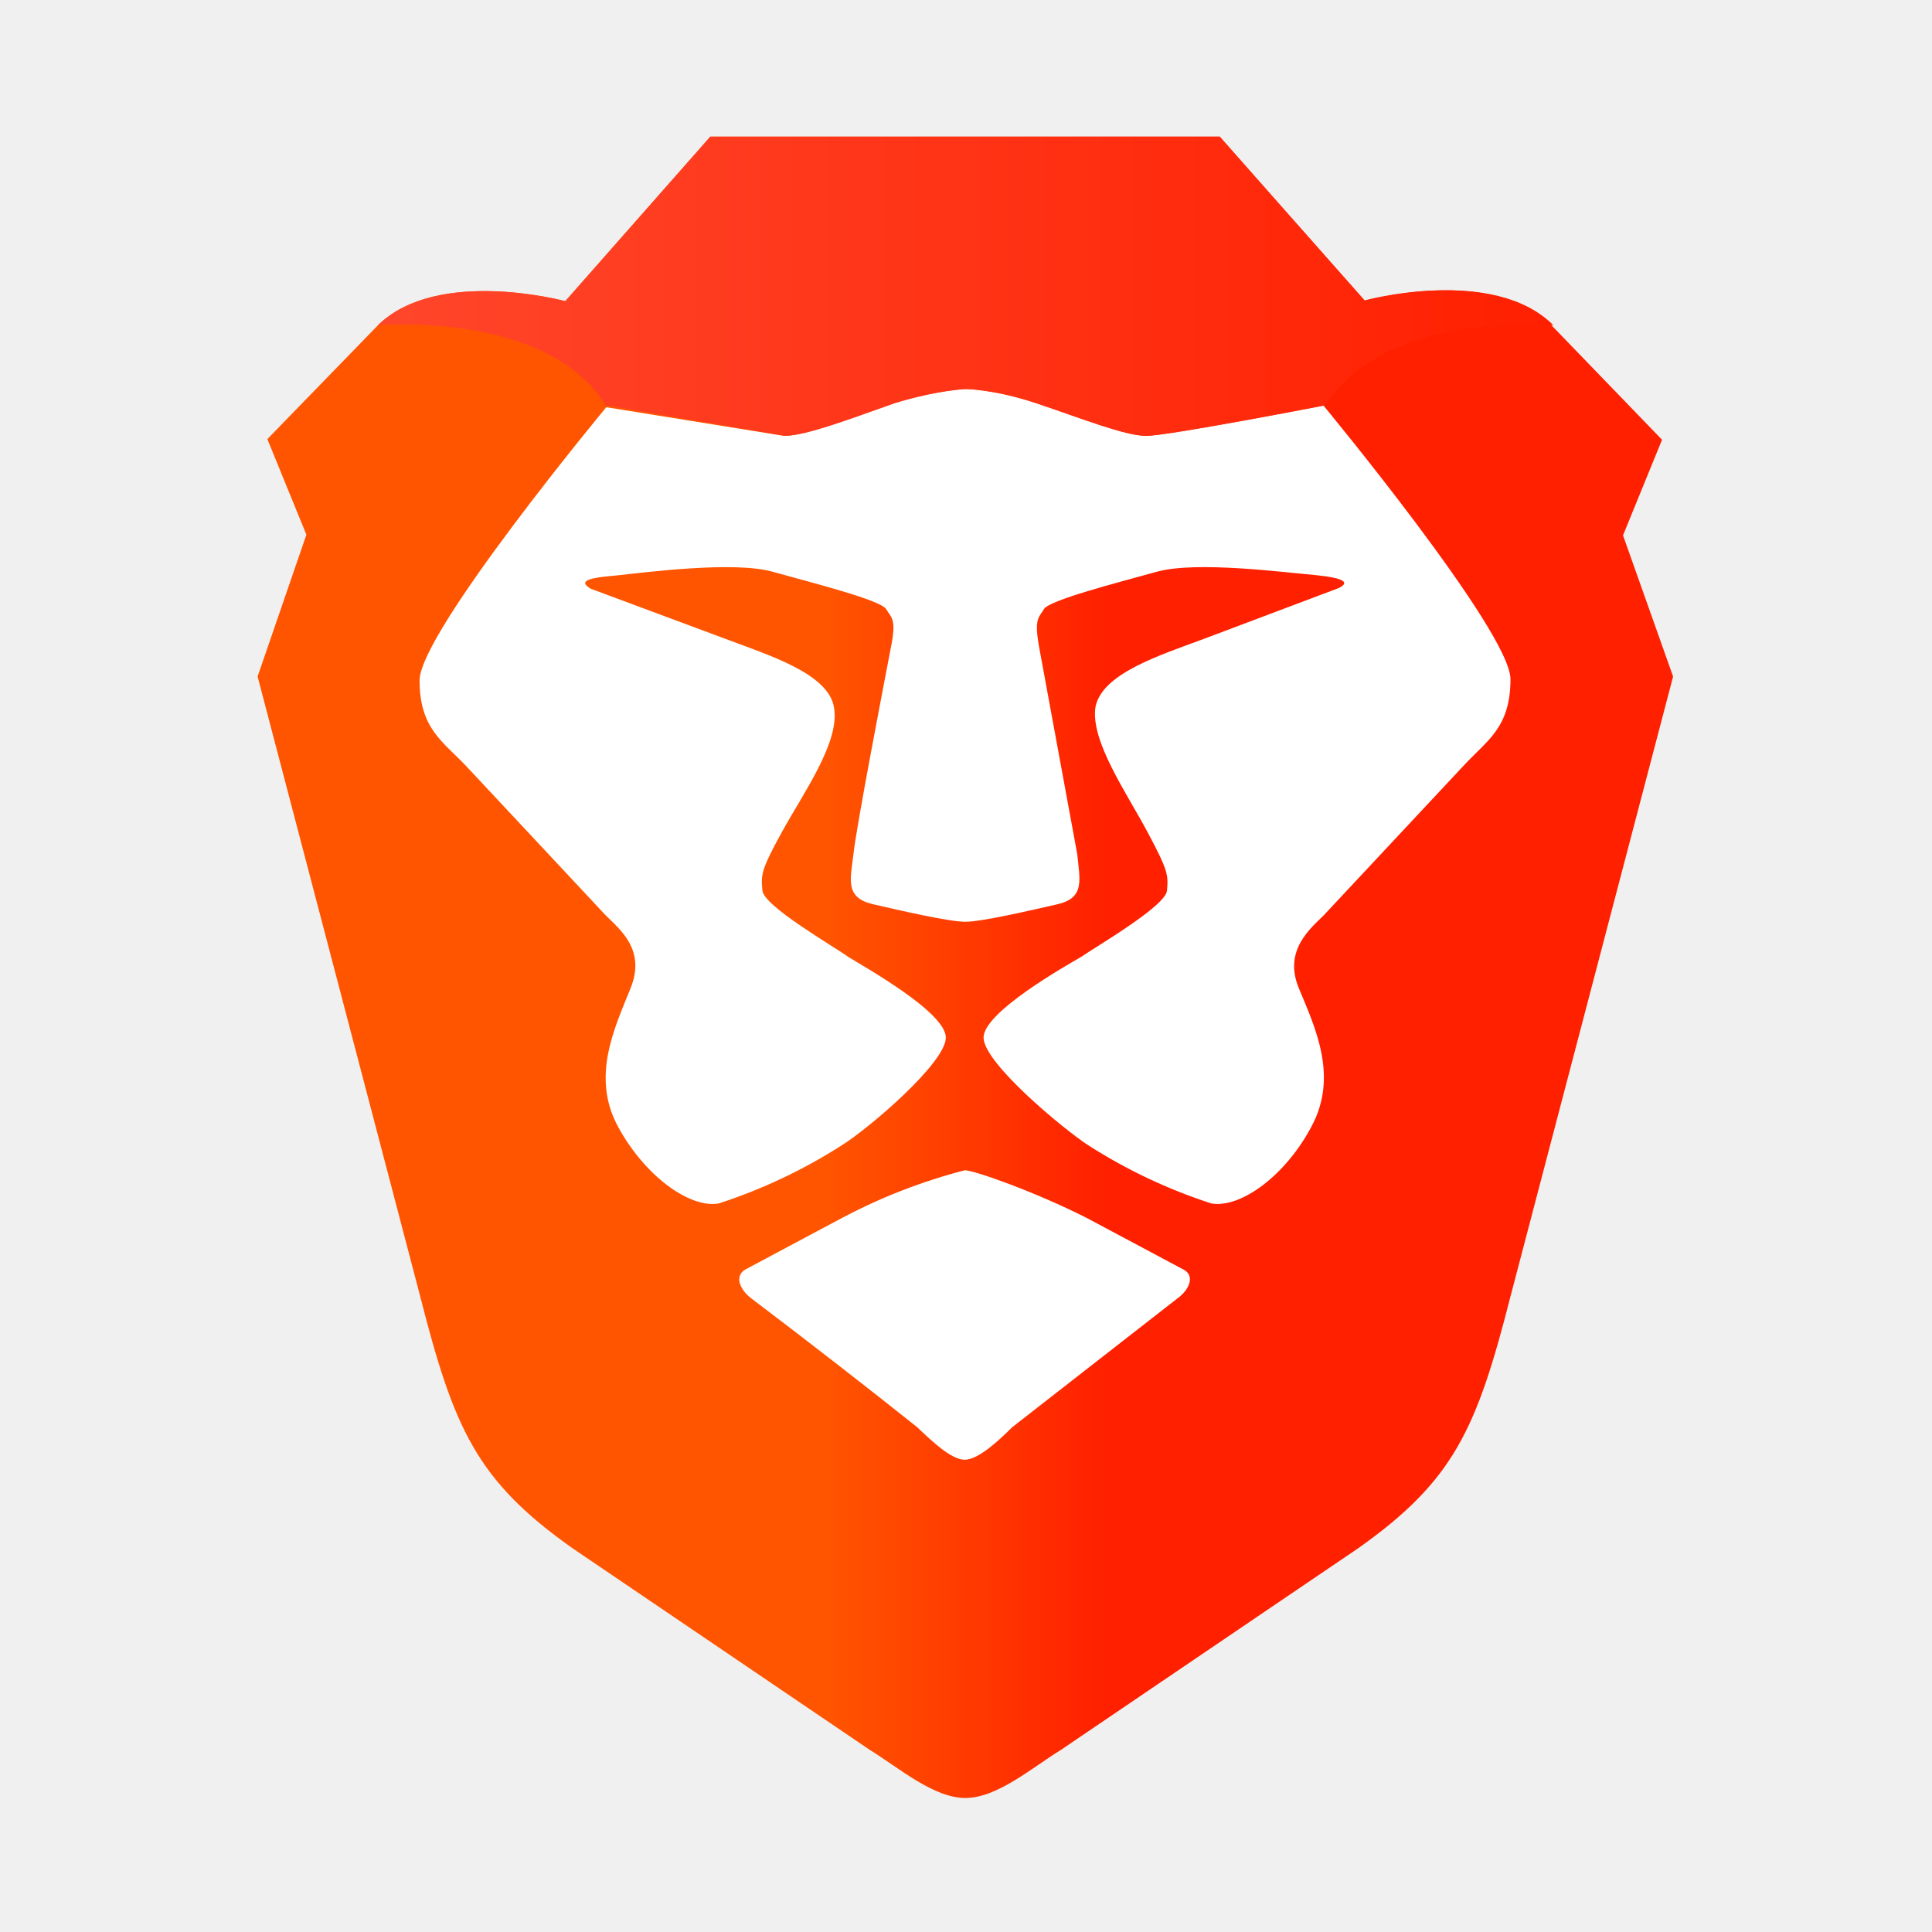
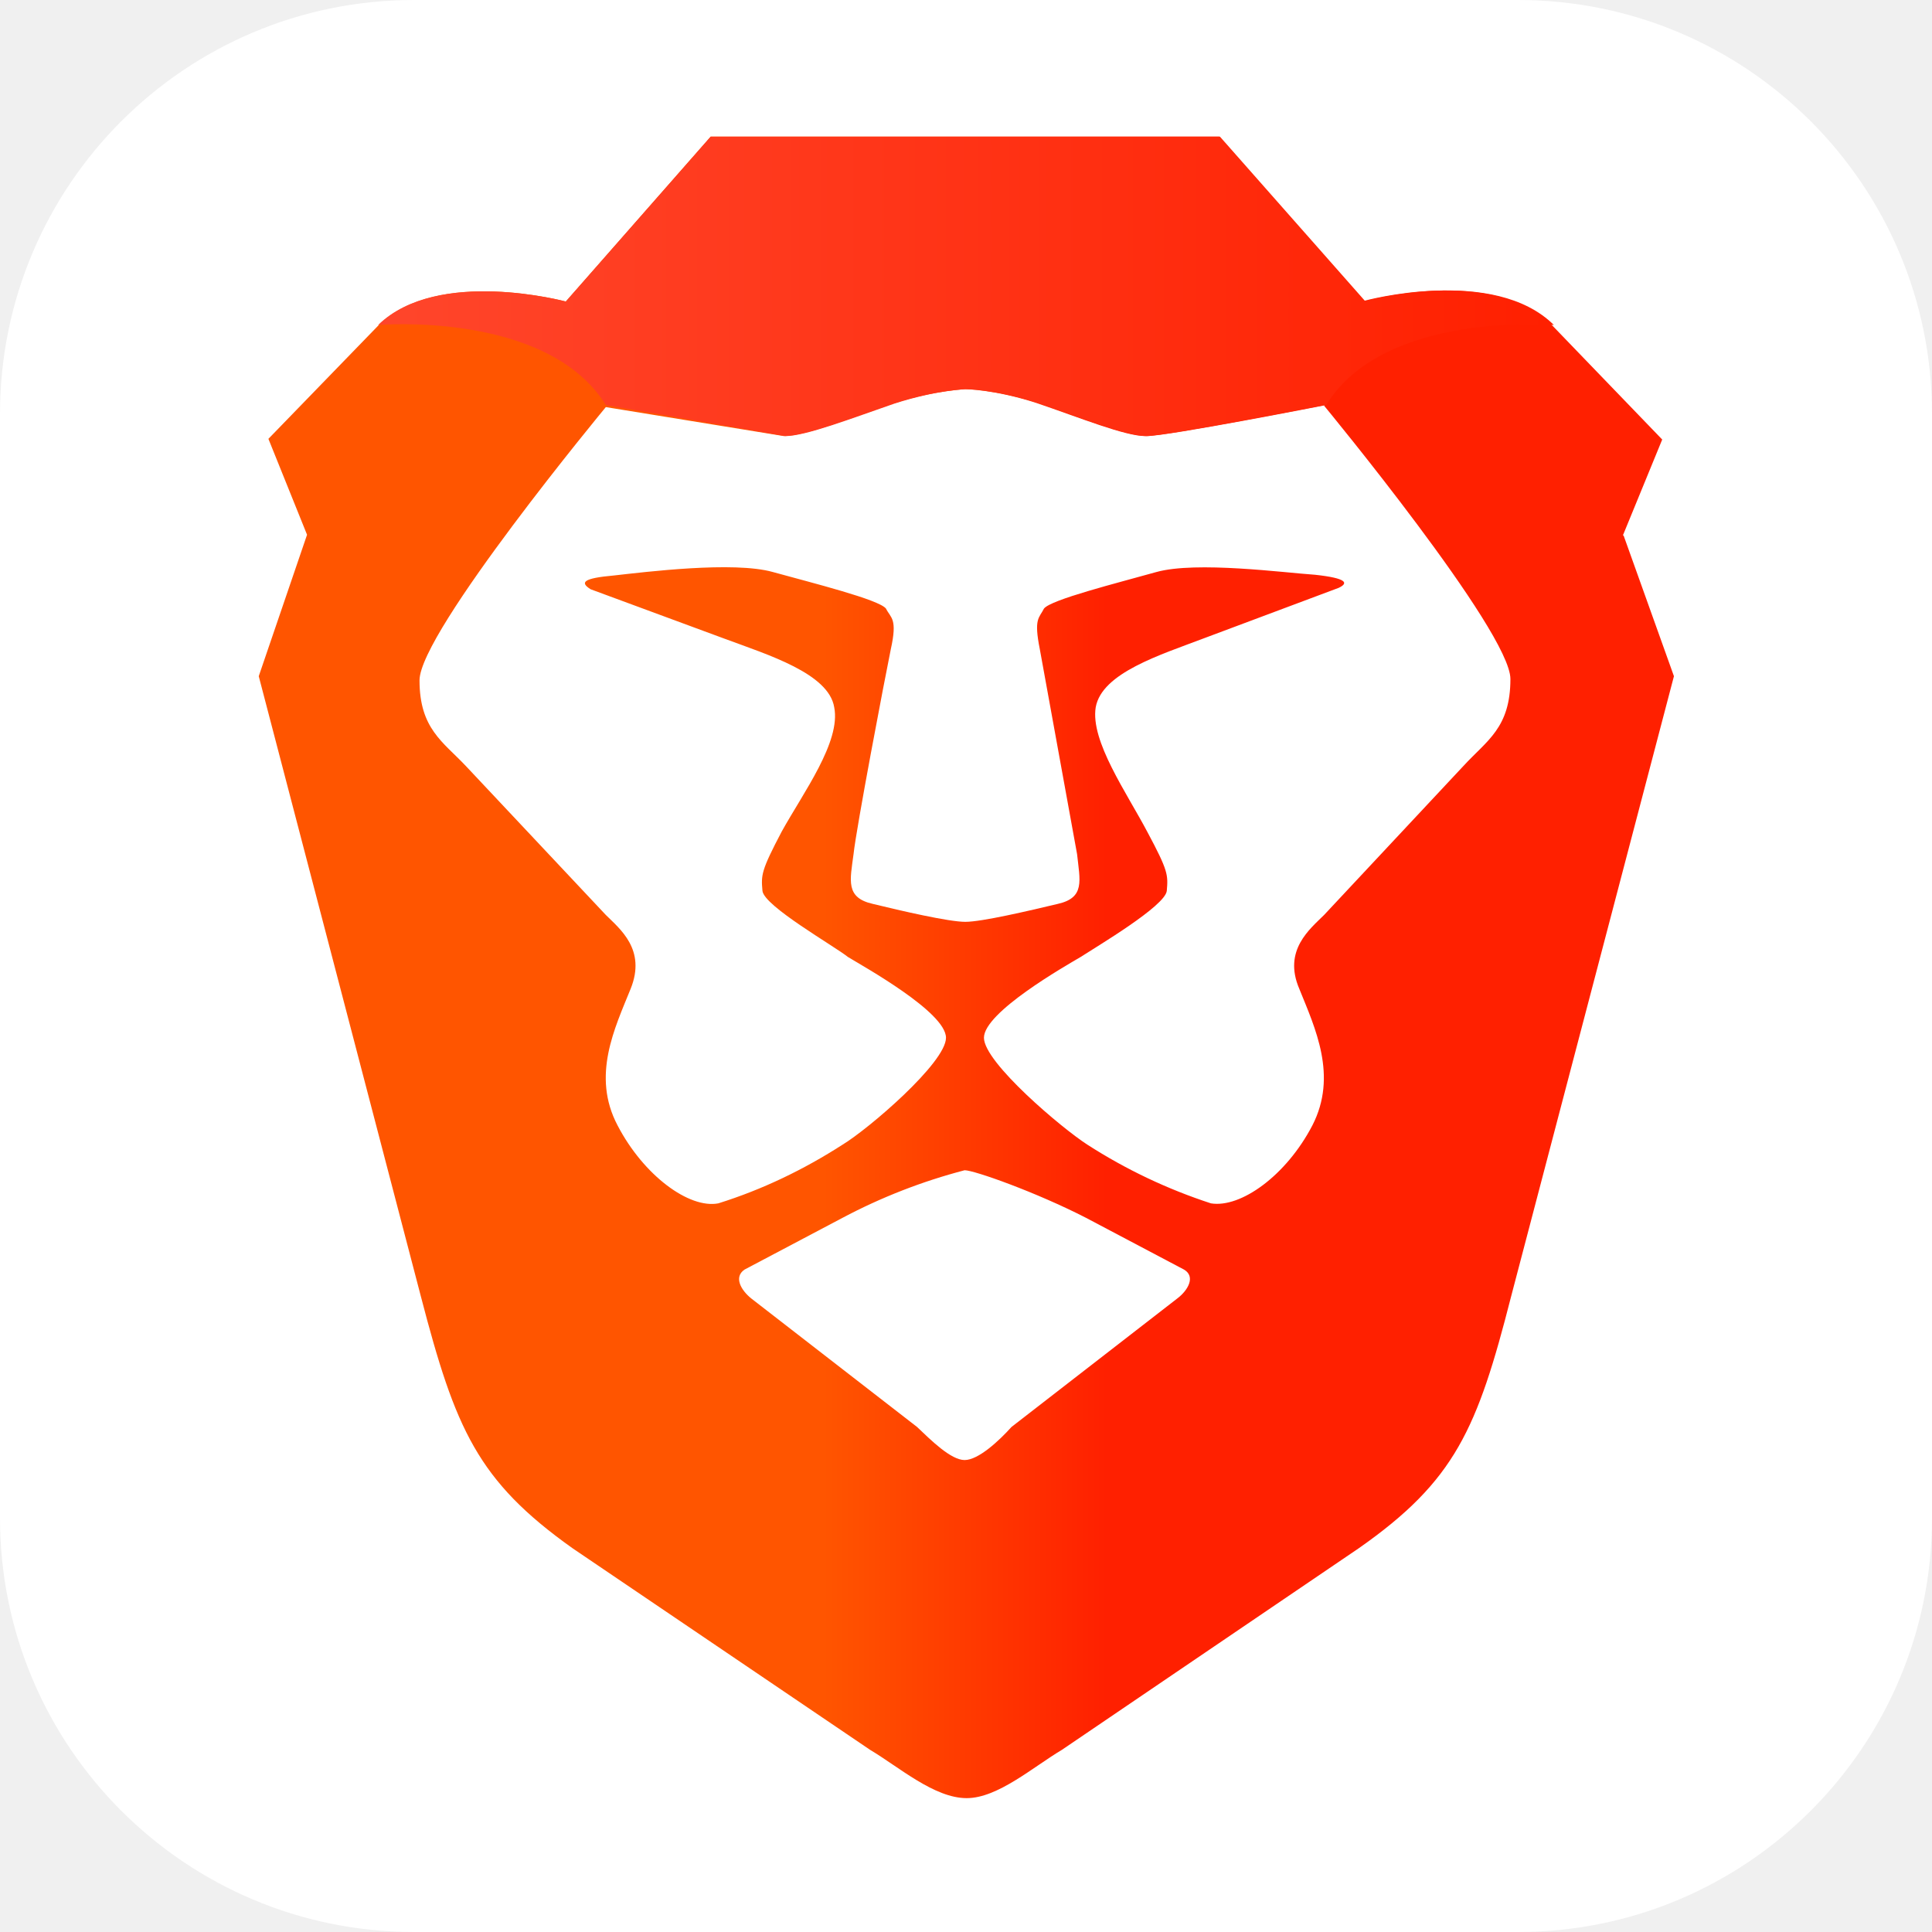
- <svg xmlns="http://www.w3.org/2000/svg" width="2770" height="2770" viewBox="-100 -100 2970 2970" style="background-color:white">
-   <linearGradient id="a" y1="51%" y2="51%">
-     <stop offset=".4" stop-color="#f50" />
-     <stop offset=".6" stop-color="#ff2000" />
-   </linearGradient>
-   <linearGradient id="b" x1="2%" y1="51%" y2="51%">
-     <stop offset="0" stop-color="#ff452a" />
-     <stop offset="1" stop-color="#ff2000" />
-   </linearGradient>
-   <path fill="url(#a)" d="m2395 723 60-147-170-176c-92-92-288-38-288-38l-222-252H992L769 363s-196-53-288 37L311 575l60 147-75 218 250 953c52 204 87 283 234 387l457 310c44 27 98 74 147 74s103-47 147-74l457-310c147-104 182-183 234-387l250-953z" />
-   <path fill="#fff" d="M1935 524s287 347 287 420c0 75-36 94-72 133l-215 230c-20 20-63 54-38 113 25 60 60 134 20 210-40 77-110 128-155 120a820 820 0 0 1-190-90c-38-25-160-126-160-165s126-110 150-124c23-16 130-78 132-102s2-30-30-90-88-140-80-192c10-52 100-80 167-105l207-78c16-8 12-15-36-20-48-4-183-22-244-5s-163 43-173 57c-8 14-16 14-7 62l58 315c4 40 12 67-30 77-44 10-117 27-142 27s-99-17-142-27-35-37-30-77c4-40 48-268 57-315 10-48 1-48-7-62-10-14-113-40-174-57-60-17-196 1-244 6-48 4-52 10-36 20l207 77c66 25 158 53 167 105 10 53-47 132-80 192s-32 66-30 90 110 86 132 102c24 15 150 85 150 124s-119 140-159 165a820 820 0 0 1-190 90c-45 8-115-43-156-120-40-76-4-150 20-210 25-60-17-92-38-113l-215-230c-35-37-71-57-71-131s287-420 287-420l273 44c32 0 103-27 168-50 65-20 110-22 110-22s44 0 110 22 136 50 168 50c33 0 275-47 275-47zm-215 1328c18 10 7 32-10 44l-254 198c-20 20-52 50-73 50s-52-30-73-50a13200 13200 0 0 0-255-198c-16-12-27-33-10-44l150-80a870 870 0 0 1 188-73c15 0 110 34 187 73l150 80z" />
-   <path fill="url(#b)" d="m1999 363-224-253H992L769 363s-196-53-288 37c0 0 260-23 350 123l276 47c32 0 103-27 168-50 65-20 110-22 110-22s44 0 110 22 136 50 168 50c33 0 275-47 275-47 90-146 350-123 350-123-92-92-288-38-288-38" />
+ <svg xmlns="http://www.w3.org/2000/svg" fill="none" viewBox="0 0 28 28">
+   <rect width="28" height="28" fill="#fff" rx="6" />
+   <path fill="url(#a)" d="m23.52 7.76.57-1.39-1.6-1.66c-.87-.86-2.72-.35-2.72-.35l-2.1-2.38H10.3L8.2 4.37s-1.85-.5-2.71.34l-1.6 1.65.56 1.39-.7 2.05 2.35 8.99c.5 1.92.82 2.67 2.2 3.65l4.31 2.92c.42.25.93.7 1.4.7.45 0 .96-.45 1.38-.7l4.3-2.92c1.4-.98 1.72-1.73 2.21-3.65l2.36-8.99-.73-2.04Z" />
+   <path fill="#fff" d="M19.19 5.88s2.7 3.27 2.7 3.96c0 .71-.34.89-.68 1.26l-2.02 2.16c-.2.2-.6.51-.36 1.07.23.57.56 1.26.19 1.98-.38.73-1.04 1.2-1.47 1.13a7.73 7.73 0 0 1-1.79-.85c-.36-.23-1.5-1.19-1.5-1.55 0-.37 1.18-1.04 1.4-1.17.23-.15 1.23-.74 1.25-.96.02-.23.02-.29-.28-.85-.3-.57-.83-1.32-.75-1.81.09-.5.94-.76 1.57-1l1.95-.73c.15-.07.12-.14-.34-.19-.45-.03-1.72-.2-2.3-.04-.57.16-1.53.4-1.63.53-.07.14-.15.14-.06.59l.54 2.97c.04.38.12.63-.28.72-.42.1-1.1.26-1.34.26s-.93-.16-1.34-.26c-.4-.09-.33-.34-.28-.72.04-.38.45-2.53.54-2.97.1-.45 0-.45-.07-.59-.1-.13-1.06-.37-1.64-.53-.57-.16-1.85 0-2.3.05-.45.04-.5.1-.34.2l1.95.72c.62.23 1.5.5 1.58.99.1.5-.45 1.24-.76 1.8-.3.57-.3.63-.28.86.02.22 1.04.8 1.24.96.23.14 1.42.8 1.42 1.17 0 .36-1.12 1.32-1.5 1.55-.56.36-1.16.65-1.8.85-.42.08-1.08-.4-1.46-1.13-.38-.72-.04-1.41.19-1.98.23-.57-.16-.87-.36-1.07L6.75 11.1c-.33-.35-.67-.54-.67-1.24s2.7-3.96 2.7-3.96l2.58.42c.3 0 .97-.26 1.58-.47a4.6 4.6 0 0 1 1.04-.21s.42 0 1.04.2c.62.21 1.28.48 1.58.48.31 0 2.6-.45 2.6-.45l-.01.01ZM17.16 18.4c.17.1.06.3-.1.42l-2.4 1.86c-.18.2-.48.48-.68.48-.2 0-.49-.29-.69-.48l-2.4-1.86c-.15-.12-.26-.31-.1-.42l1.42-.75a8.2 8.2 0 0 1 1.77-.69c.14 0 1.04.32 1.76.69l1.42.75Z" />
+   <path fill="url(#b)" d="m19.79 4.37-2.11-2.39H10.3L8.2 4.37s-1.86-.5-2.72.34c0 0 2.45-.21 3.3 1.16l2.6.45c.3 0 .97-.26 1.58-.47.62-.2 1.04-.21 1.04-.21s.41 0 1.04.2c.62.21 1.28.48 1.58.48.31 0 2.6-.45 2.6-.45.84-1.37 3.3-1.16 3.3-1.16-.87-.86-2.72-.35-2.72-.35" />
+   <defs>
+     <linearGradient id="a" x1="3.73" x2="24.25" y1="14.26" y2="14.26" gradientUnits="userSpaceOnUse">
+       <stop offset=".4" stop-color="#F50" />
+       <stop offset=".6" stop-color="#FF2000" />
+     </linearGradient>
+     <linearGradient id="b" x1="5.82" x2="22.51" y1="4.19" y2="4.19" gradientUnits="userSpaceOnUse">
+       <stop stop-color="#FF452A" />
+       <stop offset="1" stop-color="#FF2000" />
+     </linearGradient>
+   </defs>
</svg>
